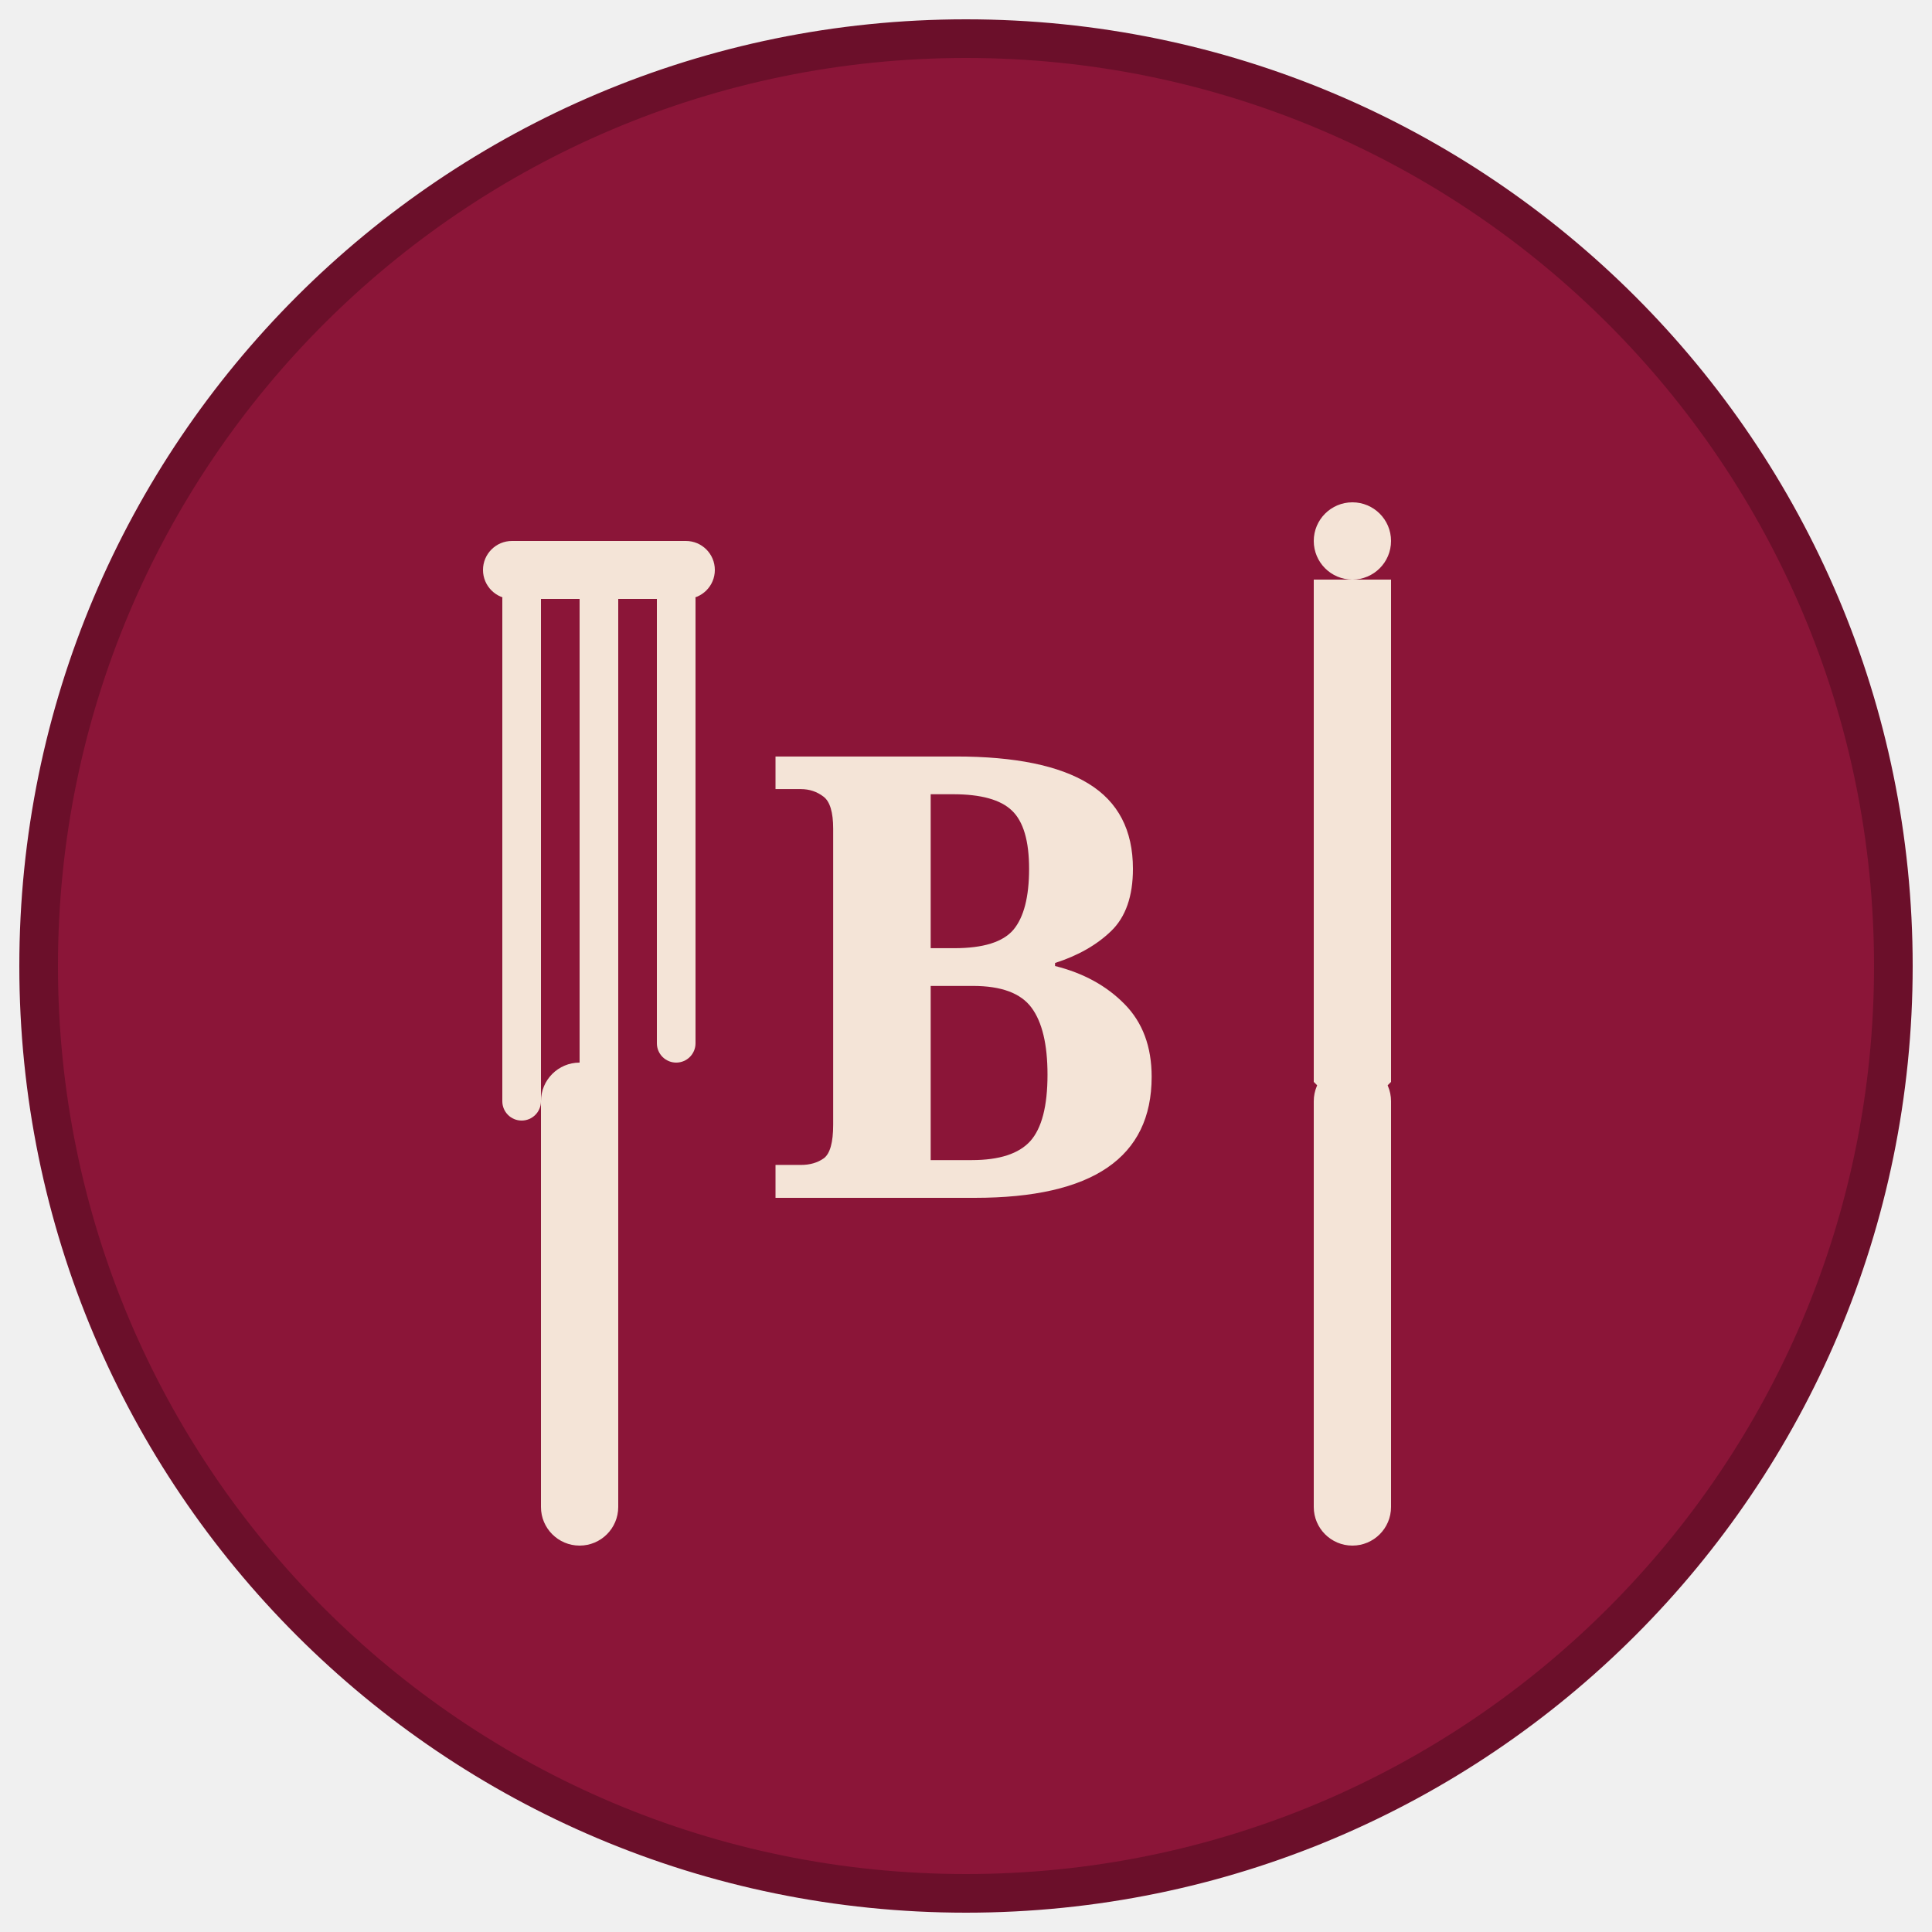
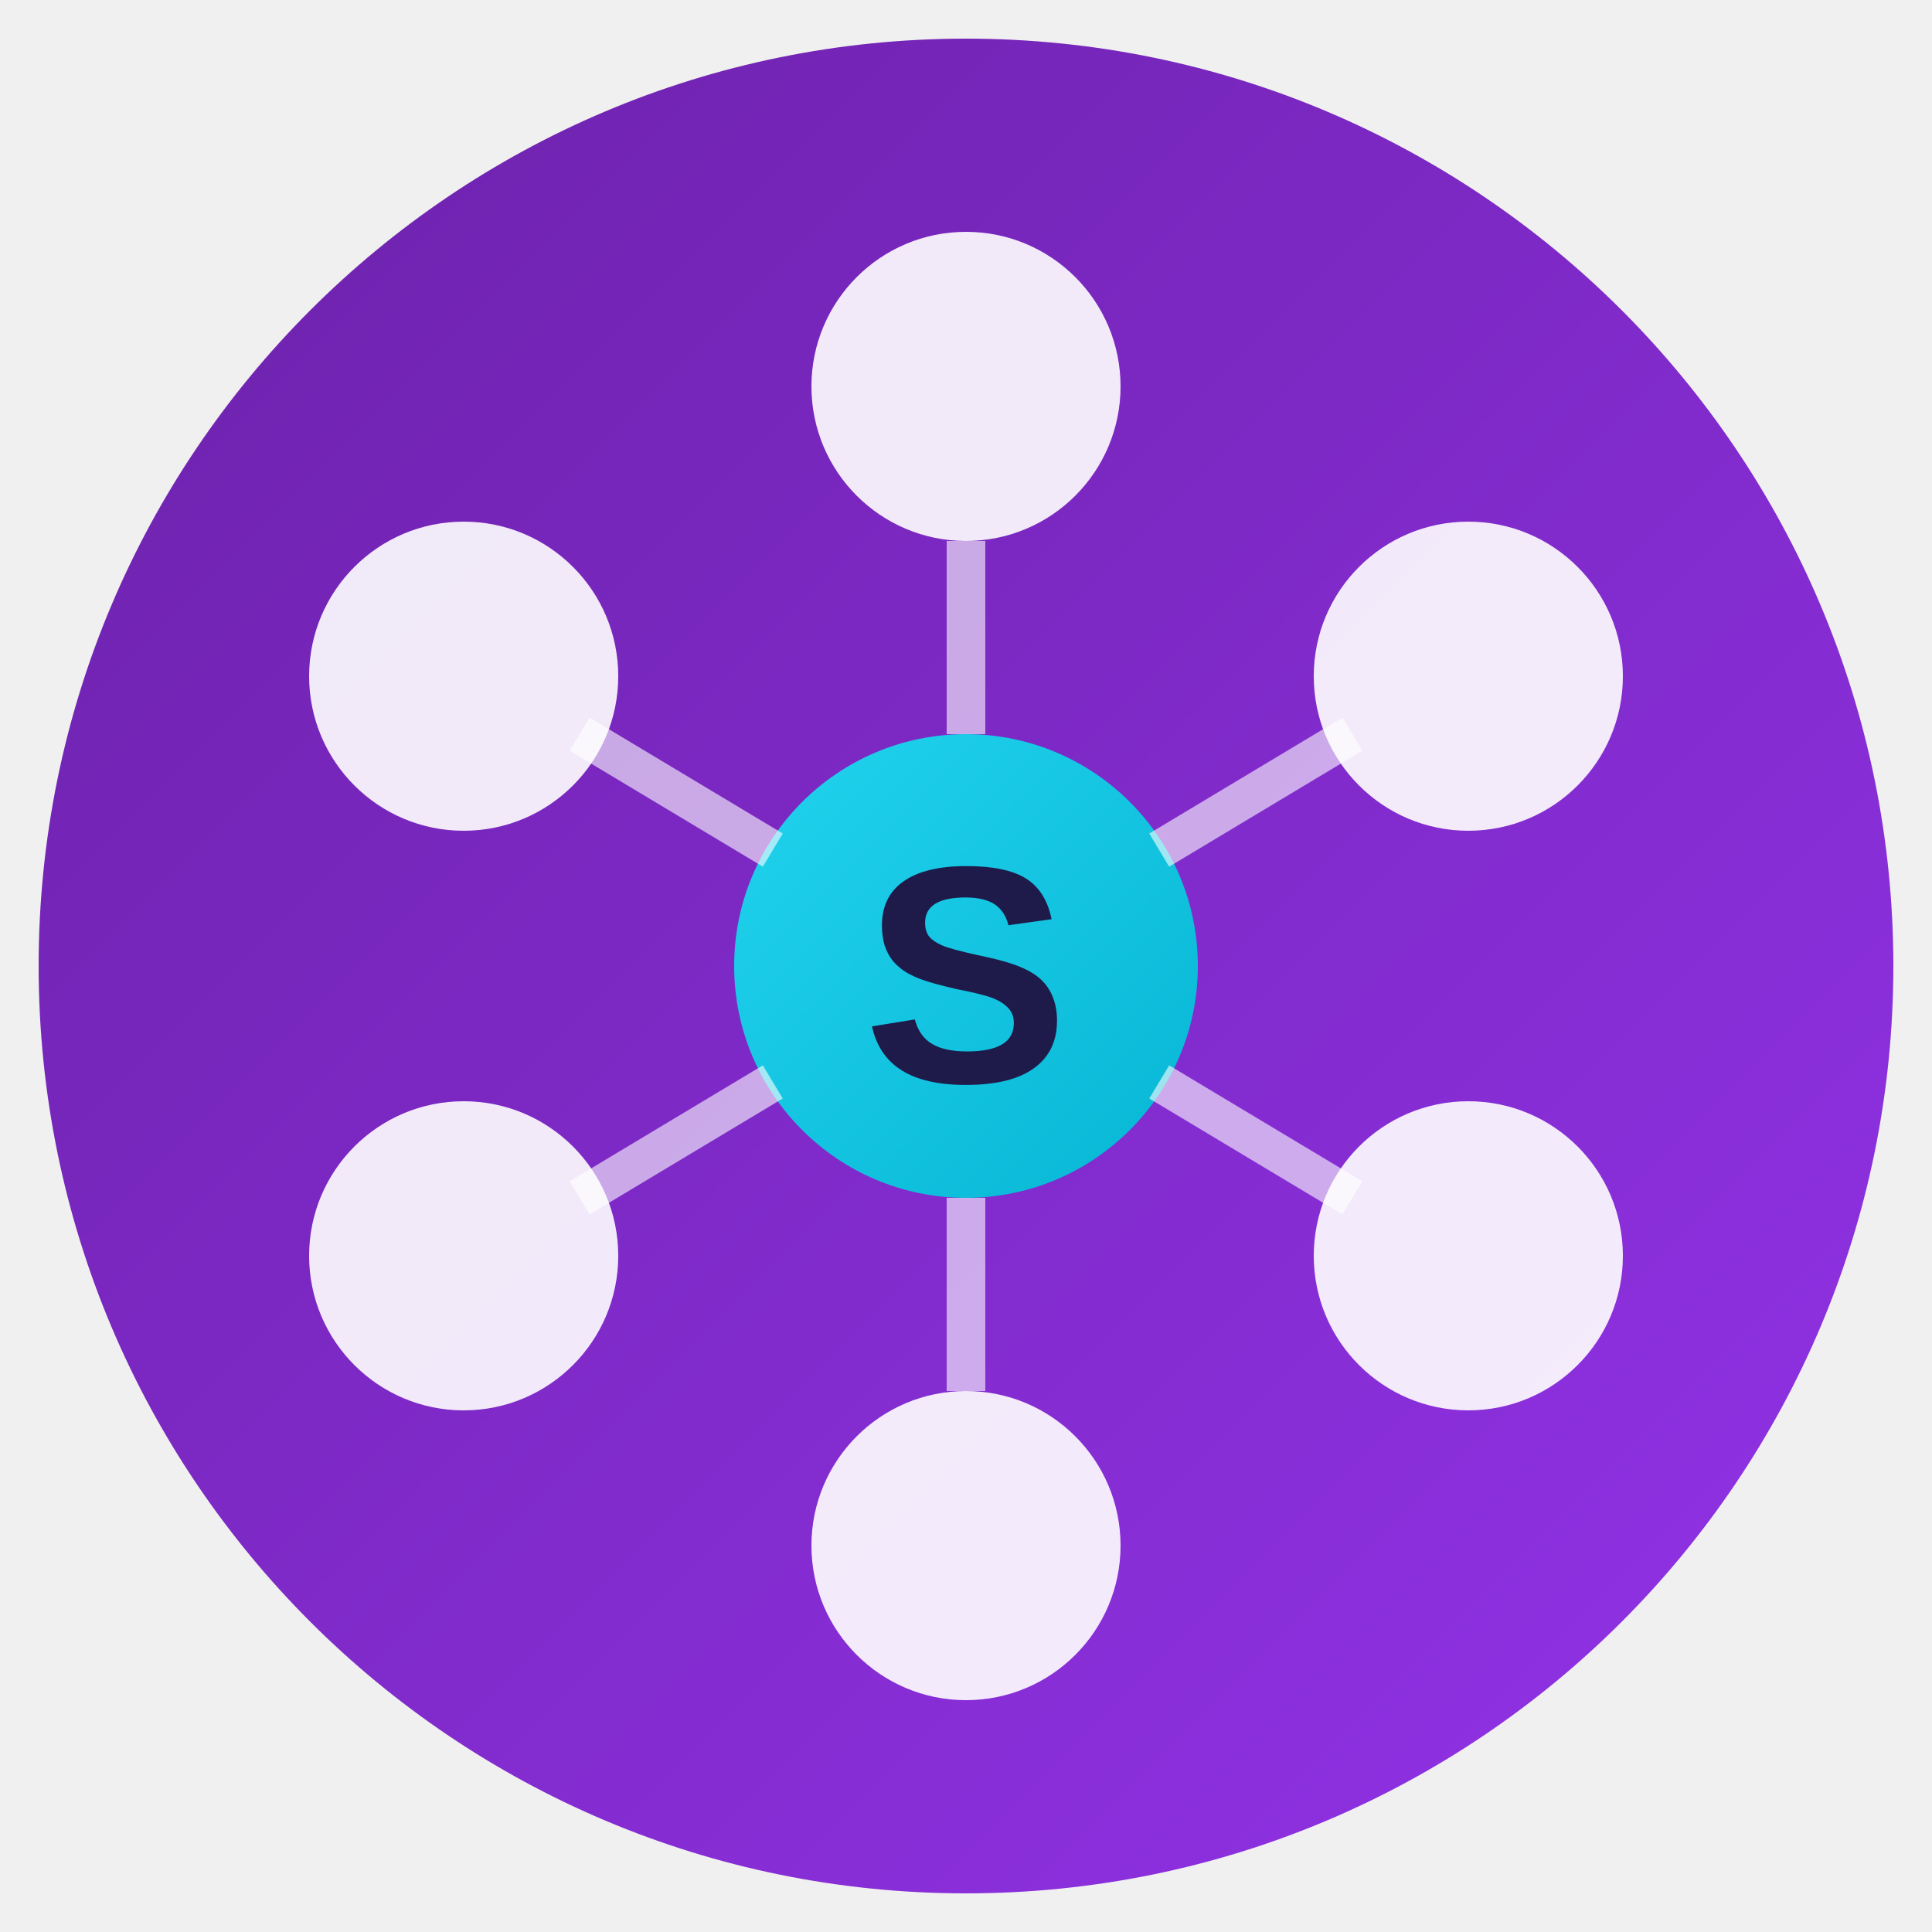
<svg xmlns="http://www.w3.org/2000/svg" viewBox="0 0 100 100">
-   <circle cx="50" cy="50" r="48" fill="#8B1538" stroke="#6B0F2A" stroke-width="2" />
-   <g fill="#F4E4D7">
-     <rect x="28" y="55" width="4" height="25" rx="2" />
-     <rect x="26" y="30" width="2" height="28" rx="1" />
-     <rect x="30" y="30" width="2" height="28" rx="1" />
-     <rect x="34" y="30" width="2" height="25" rx="1" />
-     <rect x="25" y="28" width="12" height="3" rx="1.5" />
-   </g>
-   <g fill="#F4E4D7">
-     <rect x="68" y="55" width="4" height="25" rx="2" />
-     <path d="M 68 30 L 72 30 L 72 56 L 70 58 L 68 56 Z" />
-     <ellipse cx="70" cy="28" rx="2" ry="2" />
-   </g>
-   <text x="50" y="62" font-family="Georgia, serif" font-size="32" font-weight="bold" fill="#F4E4D7" text-anchor="middle">B</text>
+   <defs>
+     <linearGradient id="bgGrad" x1="0%" y1="0%" x2="100%" y2="100%">
+       <stop offset="0%" style="stop-color:#6B21A8" />
+       <stop offset="100%" style="stop-color:#9333EA" />
+     </linearGradient>
+     <linearGradient id="nodeGrad" x1="0%" y1="0%" x2="100%" y2="100%">
+       <stop offset="0%" style="stop-color:#22D3EE" />
+       <stop offset="100%" style="stop-color:#06B6D4" />
+     </linearGradient>
+   </defs>
+   <circle cx="50" cy="50" r="48" fill="url(#bgGrad)" />
+   <circle cx="50" cy="50" r="12" fill="url(#nodeGrad)" />
+   <circle cx="50" cy="20" r="8" fill="#fff" opacity="0.9" />
+   <circle cx="76" cy="35" r="8" fill="#fff" opacity="0.9" />
+   <circle cx="76" cy="65" r="8" fill="#fff" opacity="0.9" />
+   <circle cx="50" cy="80" r="8" fill="#fff" opacity="0.9" />
+   <circle cx="24" cy="65" r="8" fill="#fff" opacity="0.9" />
+   <circle cx="24" cy="35" r="8" fill="#fff" opacity="0.9" />
+   <line x1="50" y1="38" x2="50" y2="28" stroke="#fff" stroke-width="2" opacity="0.6" />
+   <line x1="60" y1="44" x2="70" y2="38" stroke="#fff" stroke-width="2" opacity="0.6" />
+   <line x1="60" y1="56" x2="70" y2="62" stroke="#fff" stroke-width="2" opacity="0.6" />
+   <line x1="50" y1="62" x2="50" y2="72" stroke="#fff" stroke-width="2" opacity="0.6" />
+   <line x1="40" y1="56" x2="30" y2="62" stroke="#fff" stroke-width="2" opacity="0.6" />
+   <line x1="40" y1="44" x2="30" y2="38" stroke="#fff" stroke-width="2" opacity="0.6" />
+   <text x="50" y="56" font-family="Arial, sans-serif" font-size="16" font-weight="bold" fill="#1e1b4b" text-anchor="middle">S</text>
</svg>
